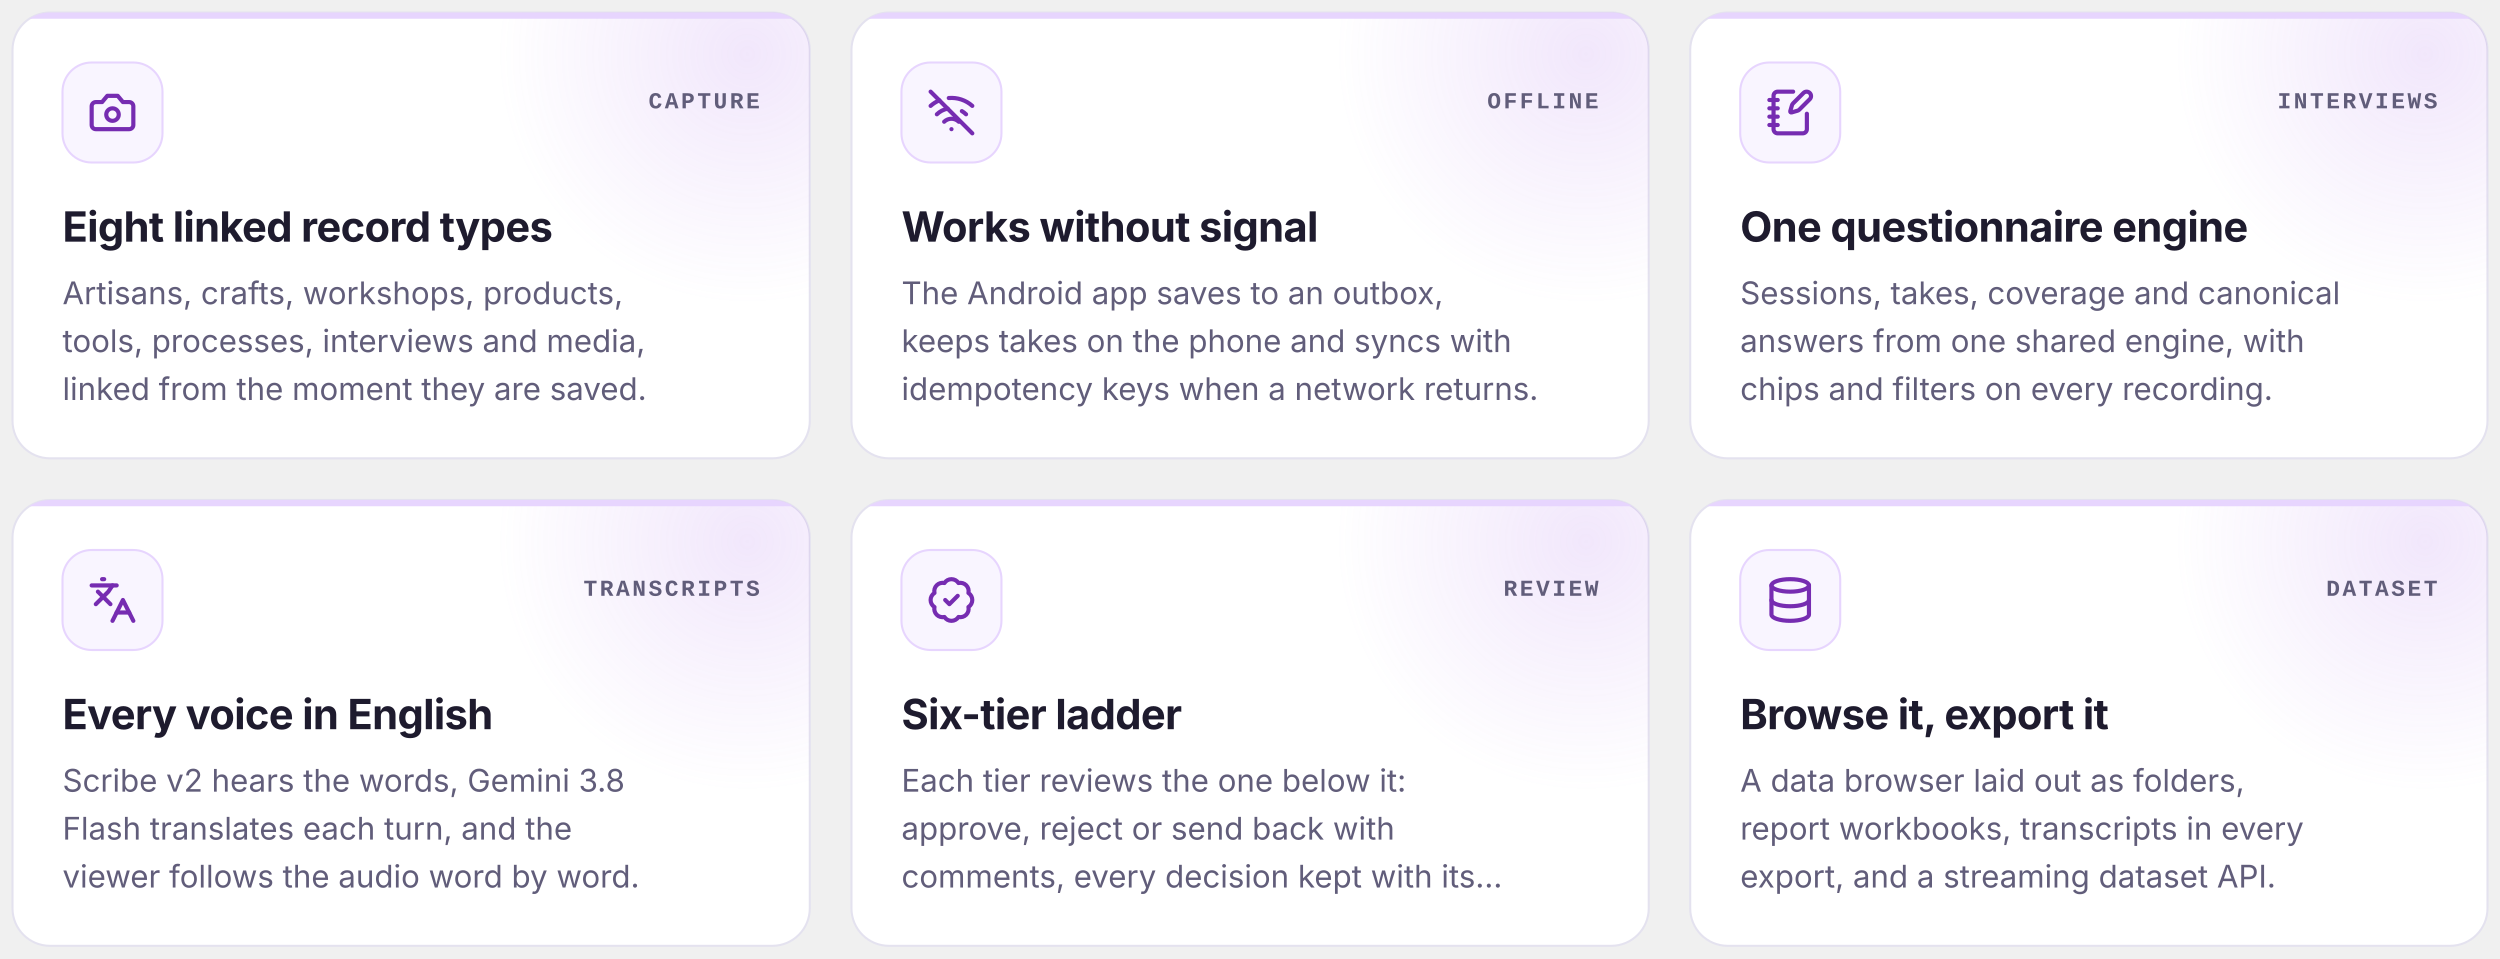
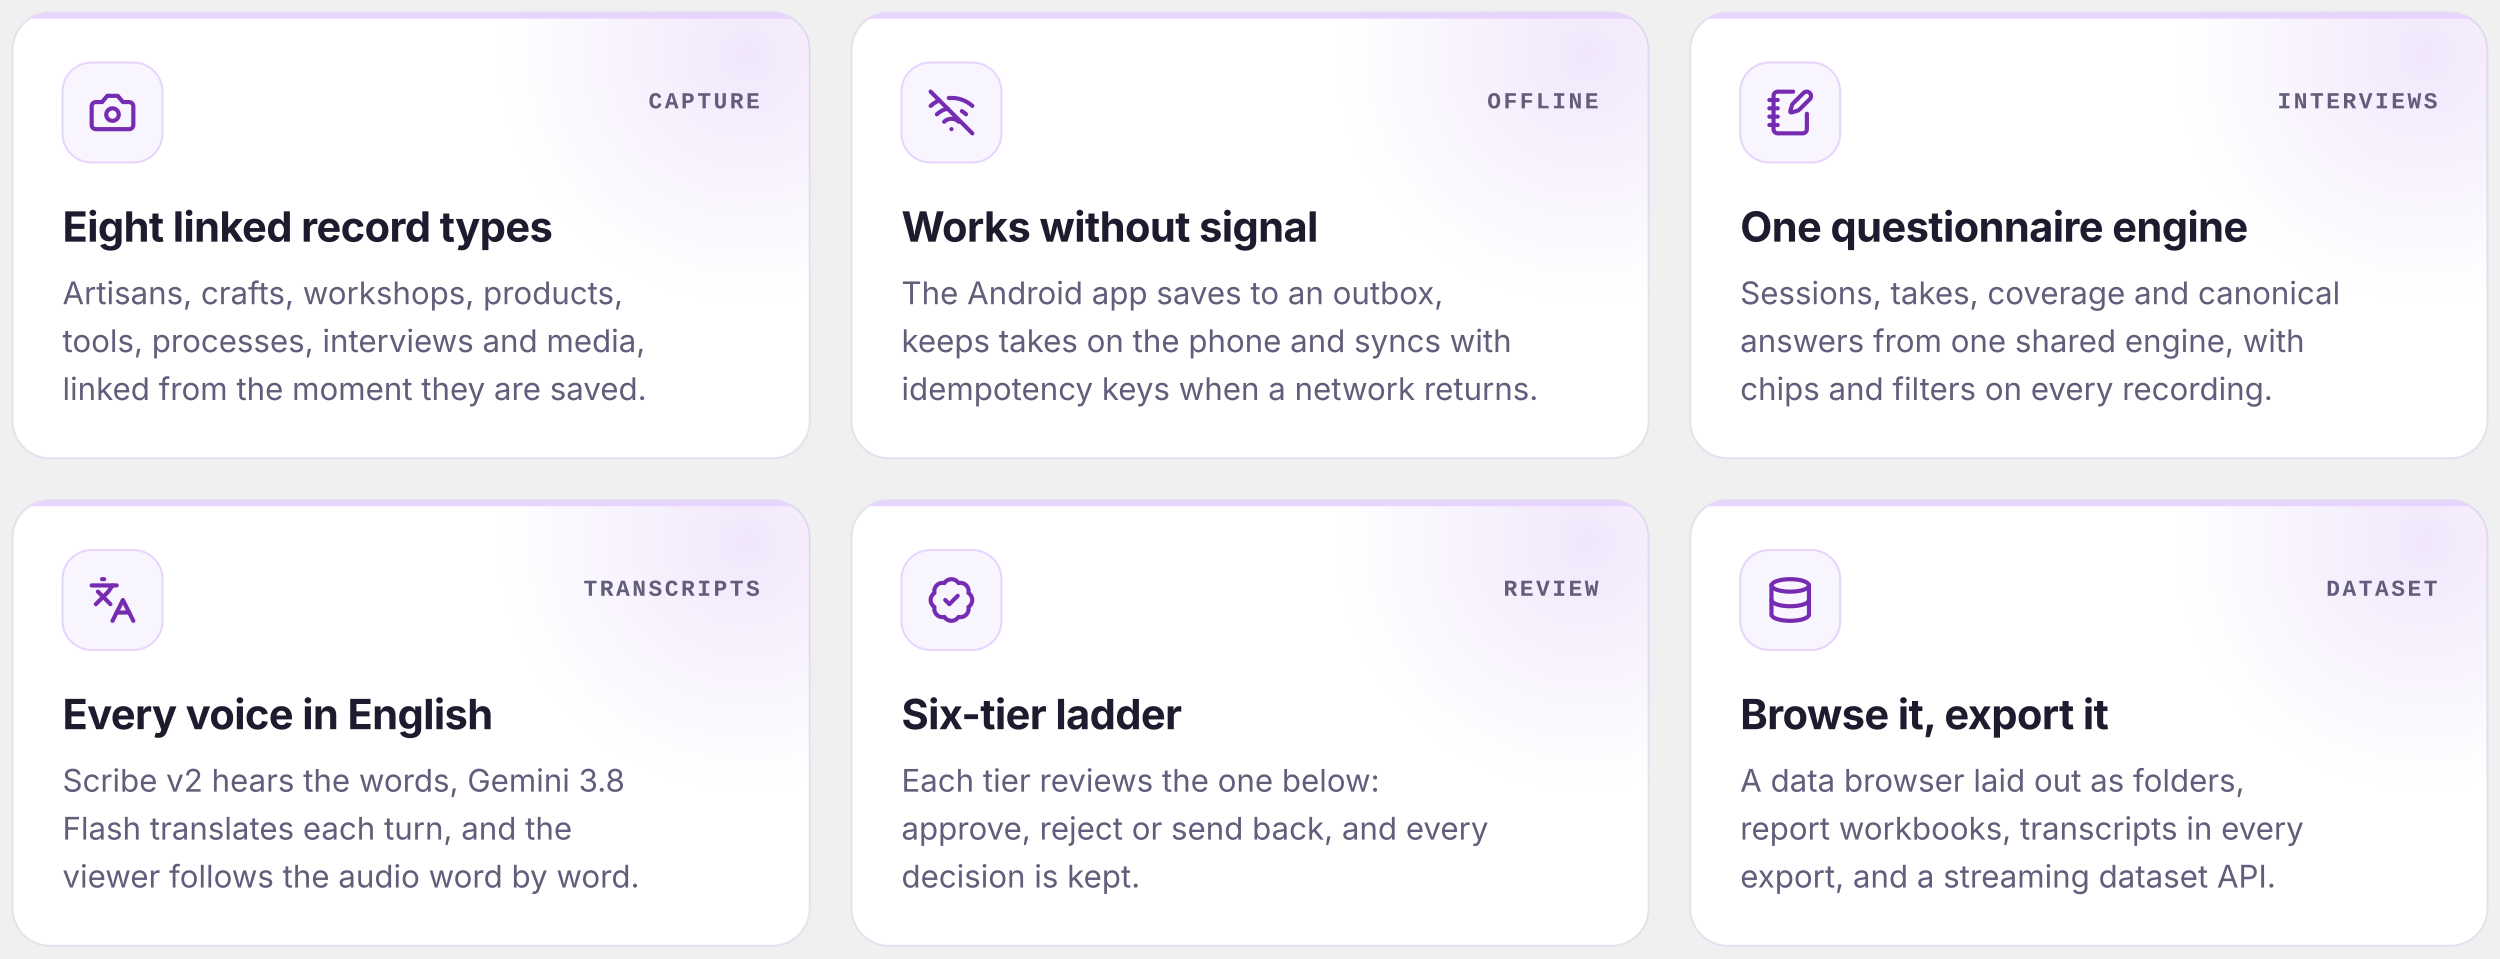
<svg xmlns="http://www.w3.org/2000/svg" width="1200" height="460" viewBox="0 0 1200 460" role="img" aria-label="What the Field Repository does: capture, offline, interviews, transcripts, review and the dataset">
  <defs>
    <style>.d{font-family:'Plus Jakarta Sans','Inter',ui-sans-serif,system-ui,-apple-system,'Segoe UI',Roboto,Helvetica,Arial,sans-serif}.s{font-family:'Inter',ui-sans-serif,system-ui,-apple-system,'Segoe UI',Roboto,Helvetica,Arial,sans-serif}.m{font-family:'JetBrains Mono',ui-monospace,'SFMono-Regular',Menlo,Consolas,'Liberation Mono',monospace}.rise{animation:rise .9s cubic-bezier(.2,.7,.2,1) both}@keyframes rise{from{opacity:0;transform:translateY(12px)}to{opacity:1;transform:translateY(0)}}.shine{animation:shine 5.6s cubic-bezier(.5,0,.3,1) infinite}@keyframes shine{0%{transform:translateX(0)}45%,100%{transform:translateX(562.7px)}}.r0{animation-delay:0.1s}.r1{animation-delay:0.2s}.r2{animation-delay:0.3s}.r3{animation-delay:0.5s}.r4{animation-delay:0.6s}.r5{animation-delay:0.7s}@media (prefers-reduced-motion:reduce){*{animation:none!important}.smil{display:none}.sweep{fill:url(#still)}}</style>
    <radialGradient id="halo">
      <stop offset="0" stop-color="#AA69E9" stop-opacity=".16" />
      <stop offset="1" stop-color="#AA69E9" stop-opacity="0" />
    </radialGradient>
    <linearGradient id="glint" x1="0" y1="0" x2="1" y2="0">
      <stop offset="0" stop-color="#762CB1" stop-opacity="0" />
      <stop offset=".5" stop-color="#762CB1" />
      <stop offset="1" stop-color="#CD9200" stop-opacity="0" />
    </linearGradient>
    <clipPath id="k0">
      <rect x="6" y="6" width="382.7" height="214" rx="18" />
    </clipPath>
    <clipPath id="k1">
      <rect x="408.7" y="6" width="382.7" height="214" rx="18" />
    </clipPath>
    <clipPath id="k2">
      <rect x="811.3" y="6" width="382.7" height="214" rx="18" />
    </clipPath>
    <clipPath id="k3">
      <rect x="6" y="240" width="382.7" height="214" rx="18" />
    </clipPath>
    <clipPath id="k4">
      <rect x="408.7" y="240" width="382.7" height="214" rx="18" />
    </clipPath>
    <clipPath id="k5">
      <rect x="811.3" y="240" width="382.7" height="214" rx="18" />
    </clipPath>
  </defs>
  <g class="rise r0">
    <rect x="6" y="6" width="382.7" height="214" rx="18" fill="#FFFFFF" stroke="#E4E2EF" />
    <g clip-path="url(#k0)">
      <circle cx="358.7" cy="26" r="120" fill="url(#halo)" />
      <rect x="6" y="6" width="382.7" height="3" fill="#E7D5FE" />
      <rect class="shine" style="animation-delay:0s" x="-174" y="6" width="180" height="3" fill="url(#glint)" />
    </g>
    <rect x="30" y="30" width="48" height="48" rx="14" fill="#F9F5FF" stroke="#E7D5FE" />
    <g transform="translate(42 42) scale(1)" fill="none" stroke="#762CB1" stroke-width="2" stroke-linecap="round" stroke-linejoin="round">
      <path d="M14.5 4h-5L7 7H4a2 2 0 0 0-2 2v9a2 2 0 0 0 2 2h16a2 2 0 0 0 2-2V9a2 2 0 0 0-2-2h-3l-2.5-3z" />
      <circle cx="12" cy="13" r="3" />
    </g>
    <text x="364.7" y="52" class="m" fill="#615D7A" font-size="11" font-weight="600" letter-spacing="1.2" text-anchor="end">CAPTURE</text>
    <text x="30" y="116" class="d" fill="#1E1B2E" font-size="20" font-weight="700" letter-spacing="-.3">Eight linked record types</text>
    <text x="30" y="146" class="s" fill="#615D7A" font-size="15">Artisans, crafts, workshops, products,</text>
    <text x="30" y="169" class="s" fill="#615D7A" font-size="15">tools, processes, interviews and media,</text>
    <text x="30" y="192" class="s" fill="#615D7A" font-size="15">linked from the moment they are saved.</text>
  </g>
  <g class="rise r1">
    <rect x="408.7" y="6" width="382.7" height="214" rx="18" fill="#FFFFFF" stroke="#E4E2EF" />
    <g clip-path="url(#k1)">
      <circle cx="761.3" cy="26" r="120" fill="url(#halo)" />
      <rect x="408.7" y="6" width="382.7" height="3" fill="#E7D5FE" />
      <rect class="shine" style="animation-delay:0.7s" x="228.7" y="6" width="180" height="3" fill="url(#glint)" />
    </g>
    <rect x="432.7" y="30" width="48" height="48" rx="14" fill="#F9F5FF" stroke="#E7D5FE" />
    <g transform="translate(444.7 42) scale(1)" fill="none" stroke="#762CB1" stroke-width="2" stroke-linecap="round" stroke-linejoin="round">
      <path d="M12 20h.01" />
      <path d="M8.5 16.429a5 5 0 0 1 7 0" />
      <path d="M5 12.859a10 10 0 0 1 5.17-2.69" />
      <path d="M19 12.859a10 10 0 0 0-2.007-1.523" />
      <path d="M2 8.82a15 15 0 0 1 4.177-2.643" />
      <path d="M22 8.82a15 15 0 0 0-11.288-3.764" />
      <path d="m2 2 20 20" />
    </g>
    <text x="767.3" y="52" class="m" fill="#615D7A" font-size="11" font-weight="600" letter-spacing="1.2" text-anchor="end">OFFLINE</text>
    <text x="432.7" y="116" class="d" fill="#1E1B2E" font-size="20" font-weight="700" letter-spacing="-.3">Works without signal</text>
    <text x="432.7" y="146" class="s" fill="#615D7A" font-size="15">The Android app saves to an outbox,</text>
    <text x="432.7" y="169" class="s" fill="#615D7A" font-size="15">keeps takes on the phone and syncs with</text>
    <text x="432.7" y="192" class="s" fill="#615D7A" font-size="15">idempotency keys when a network returns.</text>
  </g>
  <g class="rise r2">
    <rect x="811.3" y="6" width="382.7" height="214" rx="18" fill="#FFFFFF" stroke="#E4E2EF" />
    <g clip-path="url(#k2)">
      <circle cx="1164" cy="26" r="120" fill="url(#halo)" />
      <rect x="811.3" y="6" width="382.7" height="3" fill="#E7D5FE" />
      <rect class="shine" style="animation-delay:1.4s" x="631.3" y="6" width="180" height="3" fill="url(#glint)" />
    </g>
    <rect x="835.3" y="30" width="48" height="48" rx="14" fill="#F9F5FF" stroke="#E7D5FE" />
    <g transform="translate(847.3 42) scale(1)" fill="none" stroke="#762CB1" stroke-width="2" stroke-linecap="round" stroke-linejoin="round">
      <path d="M13.4 2H6a2 2 0 0 0-2 2v16a2 2 0 0 0 2 2h12a2 2 0 0 0 2-2v-7.4" />
      <path d="M2 6h4" />
      <path d="M2 10h4" />
      <path d="M2 14h4" />
      <path d="M2 18h4" />
      <path d="M21.378 5.626a1 1 0 1 0-3.004-3.004l-5.01 5.012a2 2 0 0 0-.506.854l-.837 2.87a.5.5 0 0 0 .62.62l2.87-.837a2 2 0 0 0 .854-.506z" />
    </g>
    <text x="1170" y="52" class="m" fill="#615D7A" font-size="11" font-weight="600" letter-spacing="1.2" text-anchor="end">INTERVIEWS</text>
    <text x="835.3" y="116" class="d" fill="#1E1B2E" font-size="20" font-weight="700" letter-spacing="-.3">One questionnaire engine</text>
    <text x="835.3" y="146" class="s" fill="#615D7A" font-size="15">Sessions, takes, coverage and canonical</text>
    <text x="835.3" y="169" class="s" fill="#615D7A" font-size="15">answers from one shared engine, with</text>
    <text x="835.3" y="192" class="s" fill="#615D7A" font-size="15">chips and filters on every recording.</text>
  </g>
  <g class="rise r3">
    <rect x="6" y="240" width="382.7" height="214" rx="18" fill="#FFFFFF" stroke="#E4E2EF" />
    <g clip-path="url(#k3)">
      <circle cx="358.7" cy="260" r="120" fill="url(#halo)" />
      <rect x="6" y="240" width="382.7" height="3" fill="#E7D5FE" />
      <rect class="shine" style="animation-delay:2.1s" x="-174" y="240" width="180" height="3" fill="url(#glint)" />
    </g>
    <rect x="30" y="264" width="48" height="48" rx="14" fill="#F9F5FF" stroke="#E7D5FE" />
    <g transform="translate(42 276) scale(1)" fill="none" stroke="#762CB1" stroke-width="2" stroke-linecap="round" stroke-linejoin="round">
      <path d="m5 8 6 6" />
      <path d="m4 14 6-6 2-3" />
      <path d="M2 5h12" />
      <path d="M7 2h1" />
      <path d="m22 22-5-10-5 10" />
      <path d="M14 18h6" />
    </g>
    <text x="364.7" y="286" class="m" fill="#615D7A" font-size="11" font-weight="600" letter-spacing="1.2" text-anchor="end">TRANSCRIPTS</text>
    <text x="30" y="350" class="d" fill="#1E1B2E" font-size="20" font-weight="700" letter-spacing="-.3">Every voice in English</text>
    <text x="30" y="380" class="s" fill="#615D7A" font-size="15">Scribe v2 hears the words, Gemini 3.8</text>
    <text x="30" y="403" class="s" fill="#615D7A" font-size="15">Flash translates each turn, and the</text>
    <text x="30" y="426" class="s" fill="#615D7A" font-size="15">viewer follows the audio word by word.</text>
  </g>
  <g class="rise r4">
    <rect x="408.7" y="240" width="382.7" height="214" rx="18" fill="#FFFFFF" stroke="#E4E2EF" />
    <g clip-path="url(#k4)">
      <circle cx="761.3" cy="260" r="120" fill="url(#halo)" />
      <rect x="408.7" y="240" width="382.7" height="3" fill="#E7D5FE" />
      <rect class="shine" style="animation-delay:2.8s" x="228.7" y="240" width="180" height="3" fill="url(#glint)" />
    </g>
    <rect x="432.7" y="264" width="48" height="48" rx="14" fill="#F9F5FF" stroke="#E7D5FE" />
    <g transform="translate(444.7 276) scale(1)" fill="none" stroke="#762CB1" stroke-width="2" stroke-linecap="round" stroke-linejoin="round">
      <path d="M3.85 8.62a4 4 0 0 1 4.78-4.77 4 4 0 0 1 6.74 0 4 4 0 0 1 4.78 4.78 4 4 0 0 1 0 6.74 4 4 0 0 1-4.77 4.78 4 4 0 0 1-6.75 0 4 4 0 0 1-4.78-4.77 4 4 0 0 1 0-6.76Z" />
      <path d="m9 12 2 2 4-4" />
    </g>
    <text x="767.3" y="286" class="m" fill="#615D7A" font-size="11" font-weight="600" letter-spacing="1.2" text-anchor="end">REVIEW</text>
    <text x="432.7" y="350" class="d" fill="#1E1B2E" font-size="20" font-weight="700" letter-spacing="-.3">Six-tier ladder</text>
-     <text x="432.7" y="380" class="s" fill="#615D7A" font-size="15">Each tier reviews the one below it:</text>
-     <text x="432.7" y="403" class="s" fill="#615D7A" font-size="15">approve, reject or send back with</text>
-     <text x="432.7" y="426" class="s" fill="#615D7A" font-size="15">comments, every decision kept with its…</text>
+     <text x="432.7" y="380" class="s" fill="#615D7A" font-size="15">Each tier reviews the one below:</text>
+     <text x="432.7" y="403" class="s" fill="#615D7A" font-size="15">approve, reject or send back, and every</text>
+     <text x="432.7" y="426" class="s" fill="#615D7A" font-size="15">decision is kept.</text>
  </g>
  <g class="rise r5">
    <rect x="811.3" y="240" width="382.7" height="214" rx="18" fill="#FFFFFF" stroke="#E4E2EF" />
    <g clip-path="url(#k5)">
      <circle cx="1164" cy="260" r="120" fill="url(#halo)" />
      <rect x="811.3" y="240" width="382.7" height="3" fill="#E7D5FE" />
      <rect class="shine" style="animation-delay:3.5s" x="631.3" y="240" width="180" height="3" fill="url(#glint)" />
    </g>
    <rect x="835.3" y="264" width="48" height="48" rx="14" fill="#F9F5FF" stroke="#E7D5FE" />
    <g transform="translate(847.3 276) scale(1)" fill="none" stroke="#762CB1" stroke-width="2" stroke-linecap="round" stroke-linejoin="round">
      <ellipse cx="12" cy="5" rx="9" ry="3" />
      <path d="M3 5V19A9 3 0 0 0 21 19V5" />
      <path d="M3 12A9 3 0 0 0 21 12" />
    </g>
    <text x="1170" y="286" class="m" fill="#615D7A" font-size="11" font-weight="600" letter-spacing="1.2" text-anchor="end">DATASET</text>
    <text x="835.3" y="350" class="d" fill="#1E1B2E" font-size="20" font-weight="700" letter-spacing="-.3">Browse it, export it</text>
    <text x="835.3" y="380" class="s" fill="#615D7A" font-size="15">A data browser laid out as folders,</text>
    <text x="835.3" y="403" class="s" fill="#615D7A" font-size="15">report workbooks, transcripts in every</text>
    <text x="835.3" y="426" class="s" fill="#615D7A" font-size="15">export, and a streaming dataset API.</text>
  </g>
</svg>
